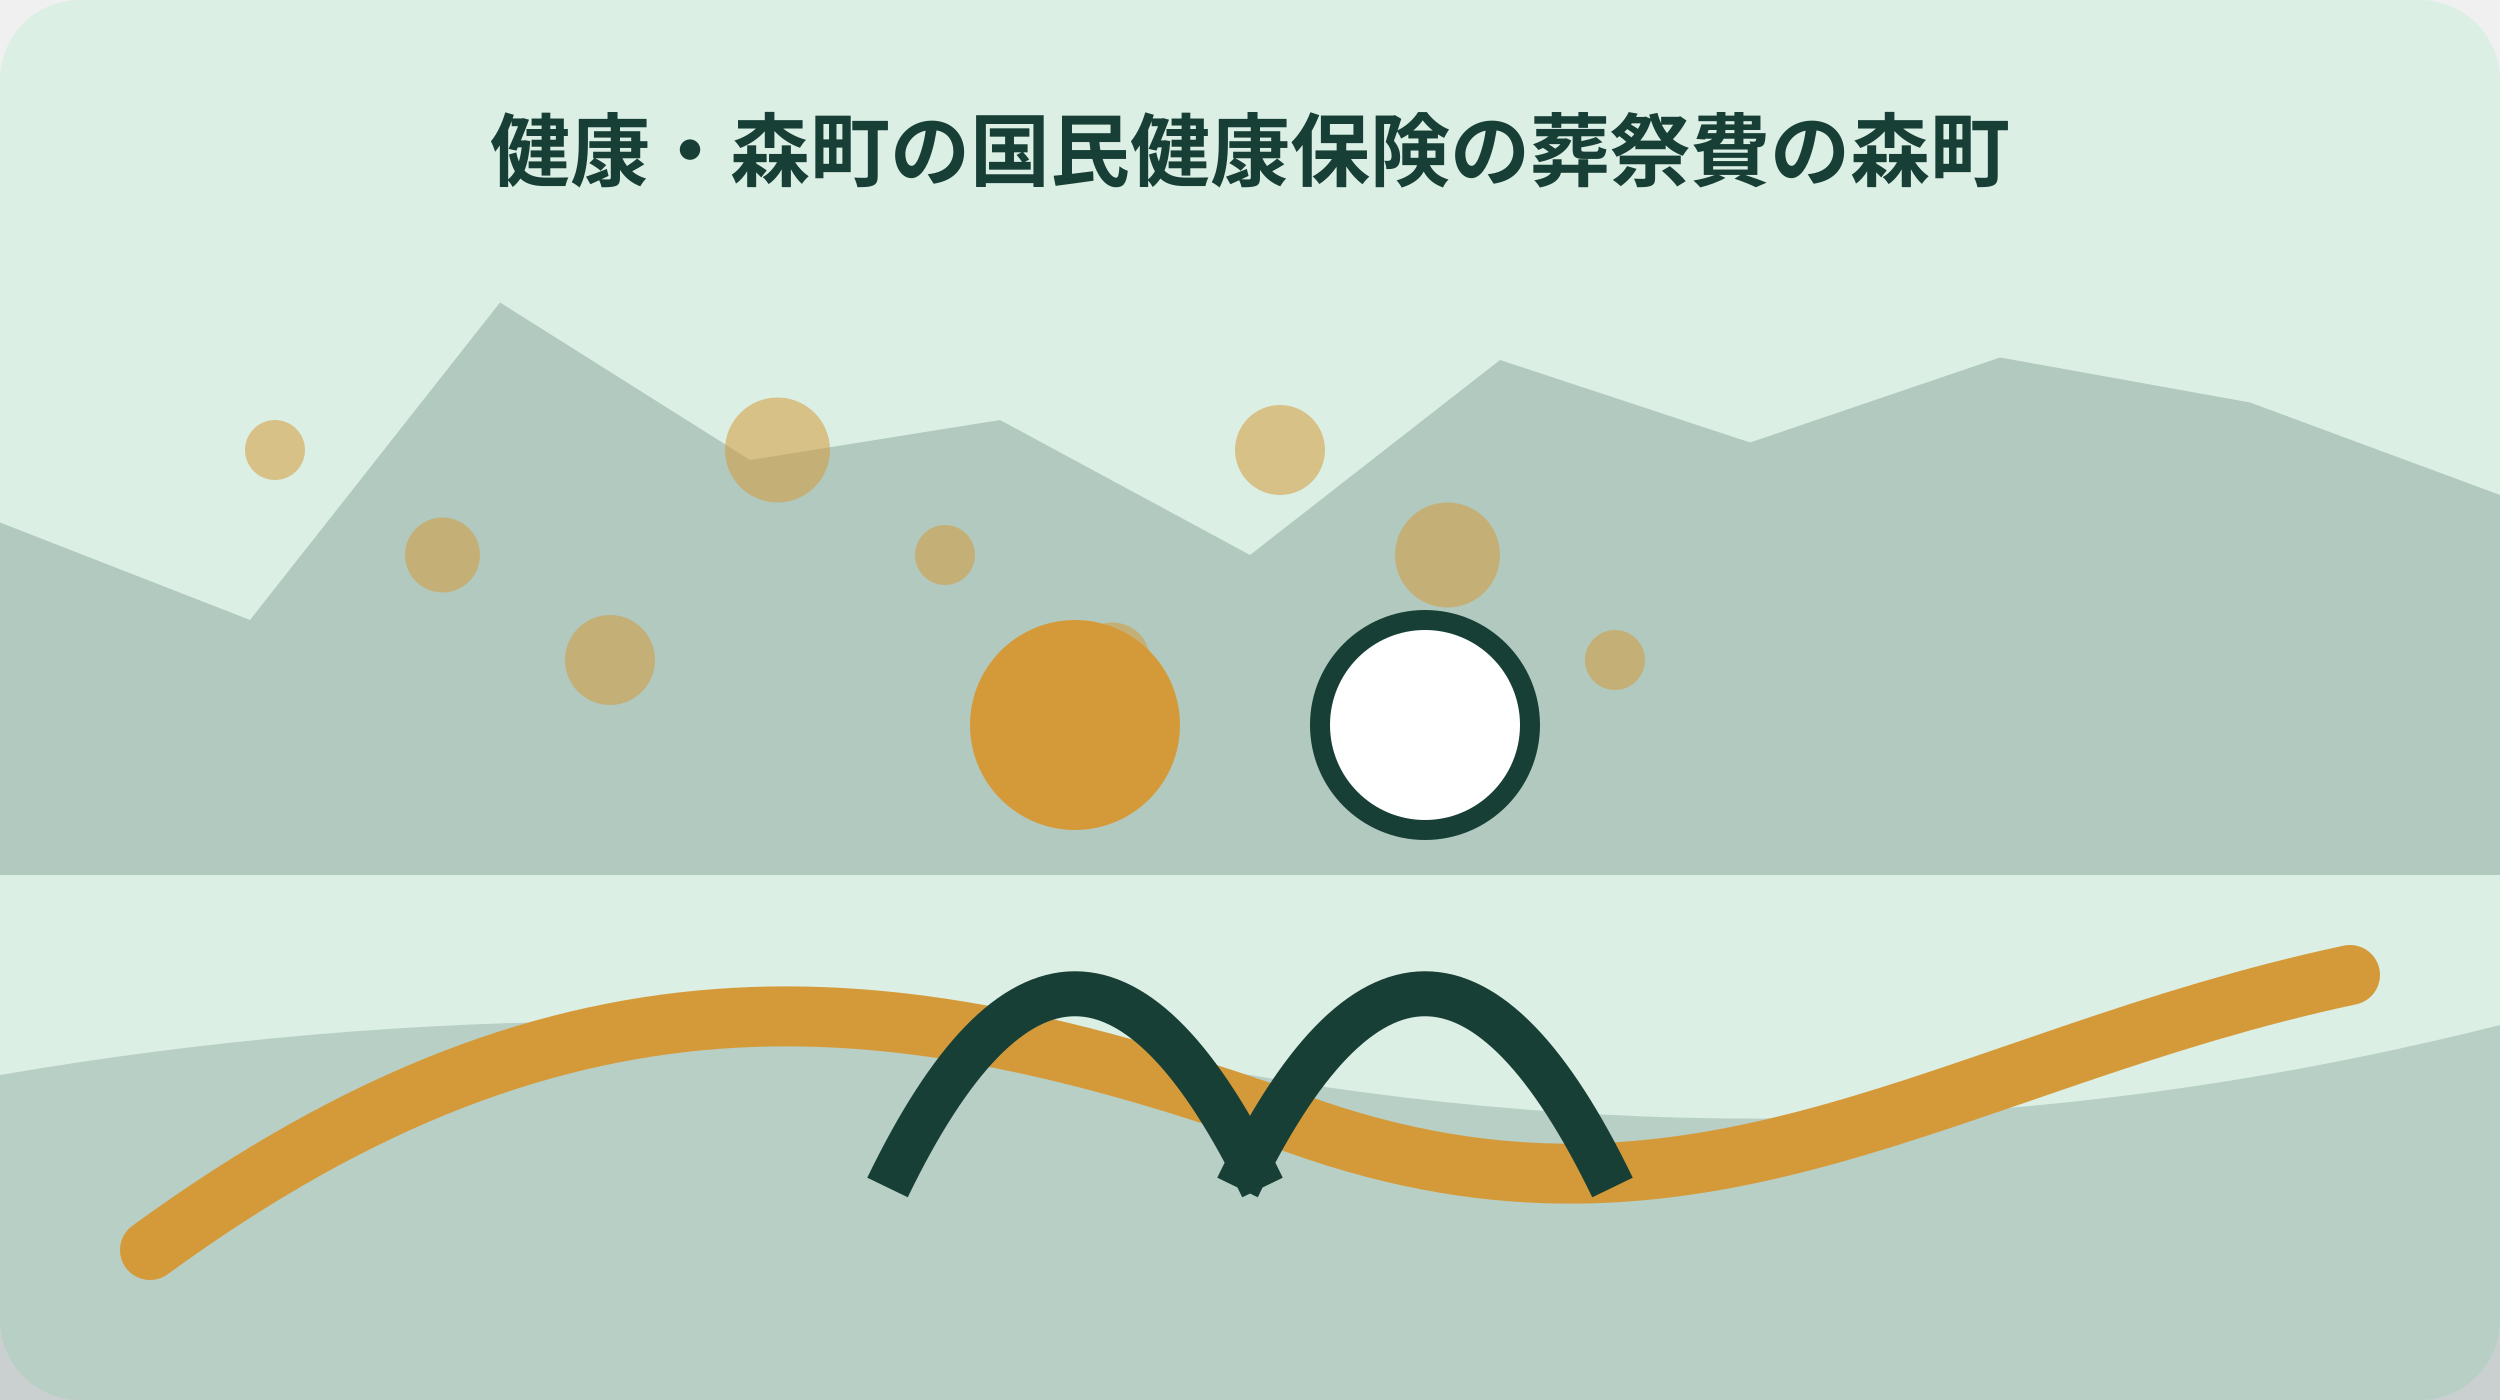
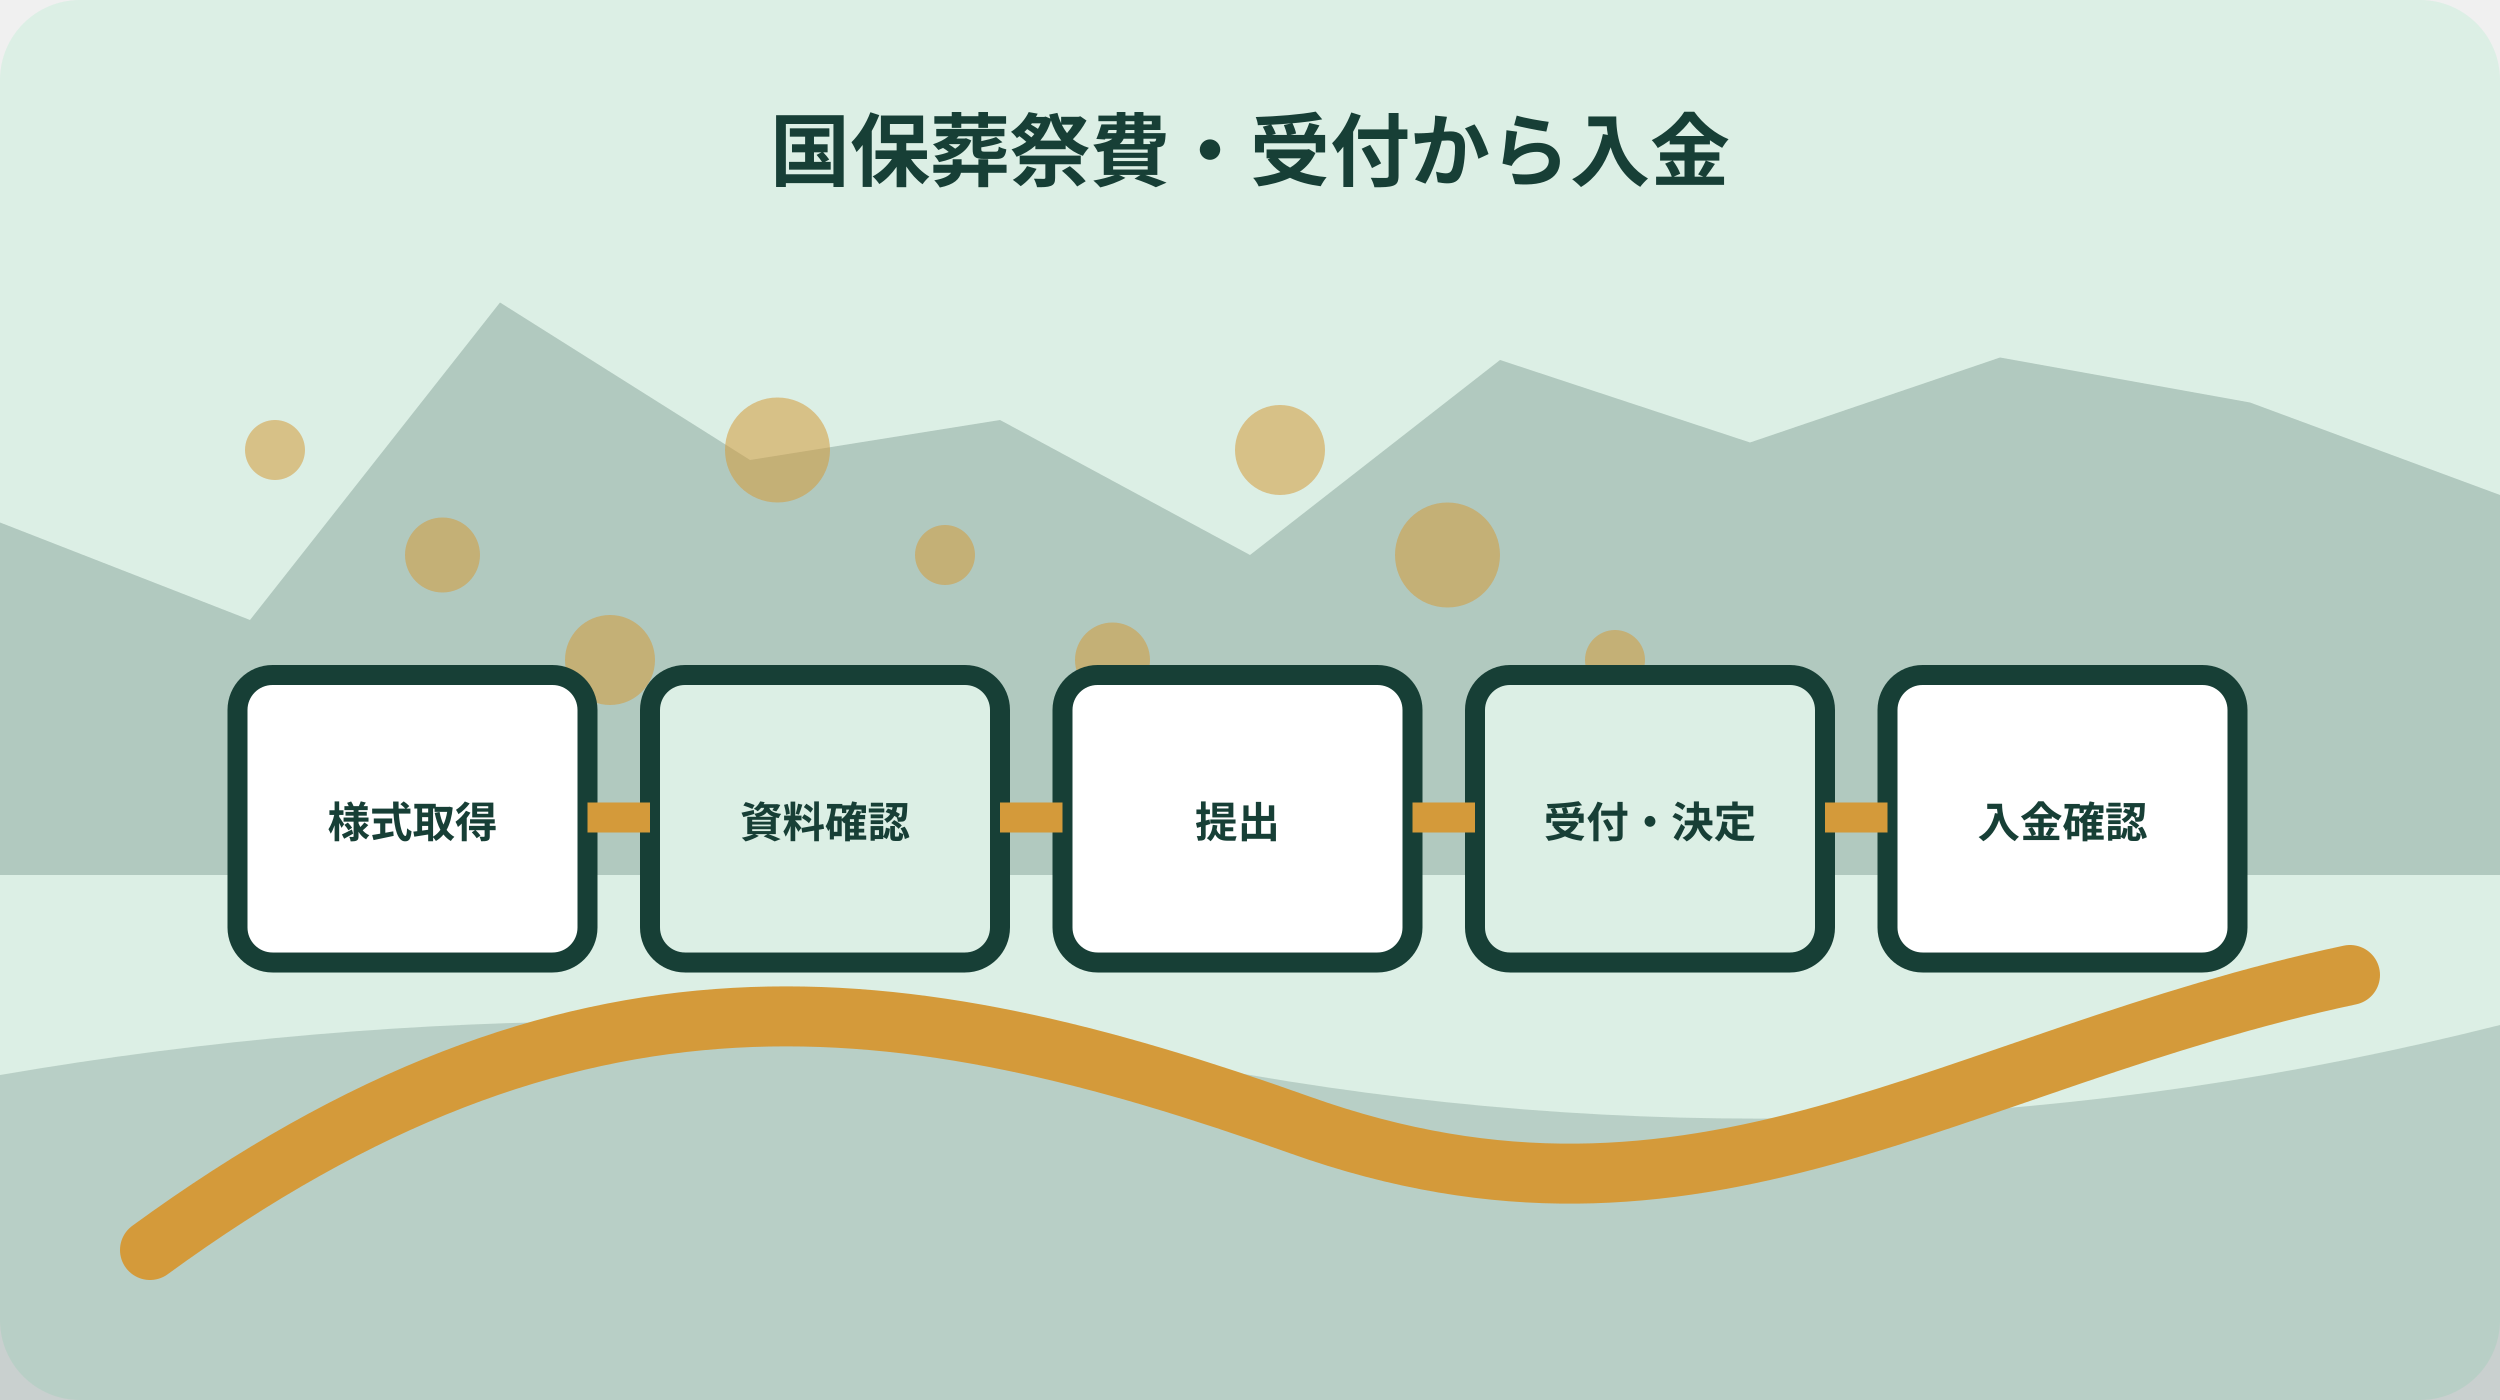
<svg xmlns="http://www.w3.org/2000/svg" width="1000" height="560" viewBox="0 0 1000 560" role="img" aria-labelledby="title desc" data-illustration="mori-editorial" data-topic-id="60" data-scene-index="3">
  <rect width="1000" height="560" rx="32" fill="#dcefe5" />
  <polygon points="0,209 100,248 200,121 300,184 400,168 500,222 600,144 700,177 800,143 900,161 1000,198 1000,350 0,350" fill="#173f36" opacity=".22" />
  <path d="M0 430 Q250 387 500 430 T1000 410 V560 H0Z" fill="#173f36" opacity=".18" />
  <path d="M60 500 C230 376 360 393 520 450 S780 424 940 390" fill="none" stroke="#d49a3a" stroke-width="24" stroke-linecap="round" />
  <circle cx="110" cy="180" r="12" fill="#d49a3a" opacity=".55" />
  <circle cx="177" cy="222" r="15" fill="#d49a3a" opacity=".55" />
  <circle cx="244" cy="264" r="18" fill="#d49a3a" opacity=".55" />
  <circle cx="311" cy="180" r="21" fill="#d49a3a" opacity=".55" />
  <circle cx="378" cy="222" r="12" fill="#d49a3a" opacity=".55" />
  <circle cx="445" cy="264" r="15" fill="#d49a3a" opacity=".55" />
  <circle cx="512" cy="180" r="18" fill="#d49a3a" opacity=".55" />
  <circle cx="579" cy="222" r="21" fill="#d49a3a" opacity=".55" />
  <circle cx="646" cy="264" r="12" fill="#d49a3a" opacity=".55" />
-   <g data-scene="people">
-     <circle cx="430" cy="290" r="42" fill="#d49a3a" />
-     <circle cx="570" cy="290" r="42" fill="#fff" stroke="#173f36" stroke-width="8" />
-     <path d="M355 475q75-155 150 0M495 475q75-155 150 0" fill="none" stroke="#173f36" stroke-width="18" />
+   <g data-scene="claim-receipt-payment-stages">
+     <rect x="95" y="270" width="140" height="115" rx="14" fill="#fff" stroke="#173f36" stroke-width="8" />
+     <rect x="260" y="270" width="140" height="115" rx="14" fill="#dcefe5" stroke="#173f36" stroke-width="8" />
+     <rect x="425" y="270" width="140" height="115" rx="14" fill="#fff" stroke="#173f36" stroke-width="8" />
+     <rect x="590" y="270" width="140" height="115" rx="14" fill="#dcefe5" stroke="#173f36" stroke-width="8" />
+     <rect x="755" y="270" width="140" height="115" rx="14" fill="#fff" stroke="#173f36" stroke-width="8" />
+     <path d="M235 327h25M400 327h25M565 327h25M730 327h25" stroke="#d49a3a" stroke-width="12" />
+     <g font-family="sans-serif" font-size="17" font-weight="700" fill="#173f36" text-anchor="middle">
+       <text x="165" y="335">様式取得</text>
+       <text x="330" y="335">資料確認</text>
+       <text x="495" y="335">提出</text>
+       <text x="660" y="335">受付・決定</text>
+       <text x="825" y="335">入金確認</text>
+     </g>
  </g>
-   <text x="500" y="72" text-anchor="middle" font-family="sans-serif" font-size="32" font-weight="700" fill="#173f36">健康・森町の国民健康保険の葬祭費の森町</text>
+   <text x="500" y="72" text-anchor="middle" font-family="sans-serif" font-size="32" font-weight="700" fill="#173f36">国保葬祭費・受付から入金</text>
</svg>
